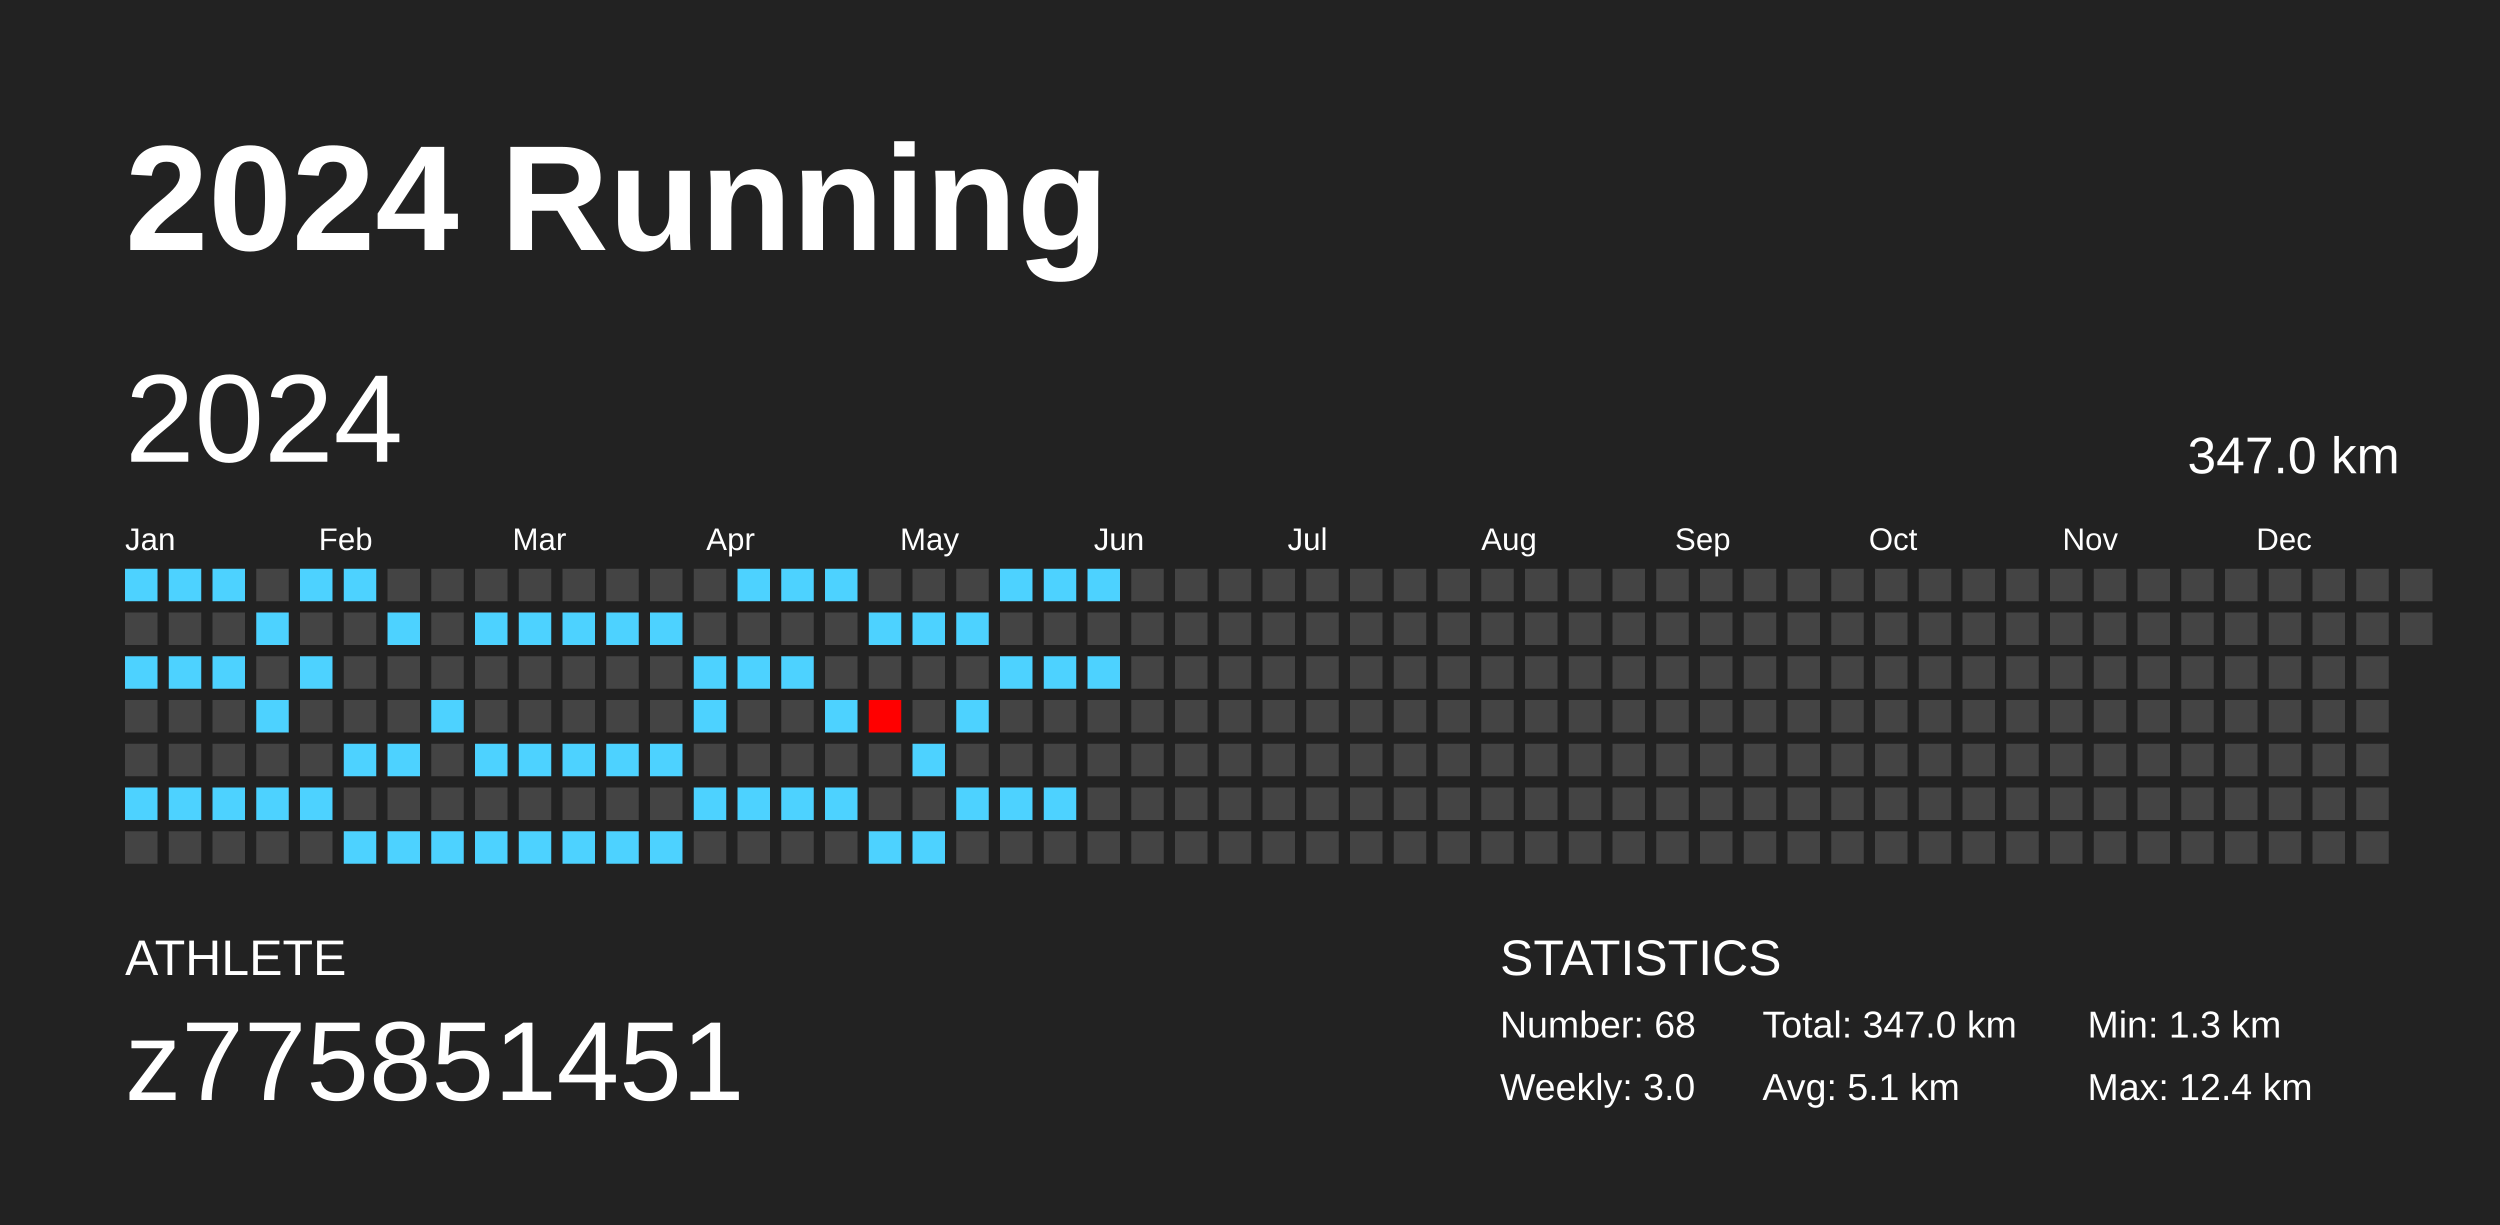
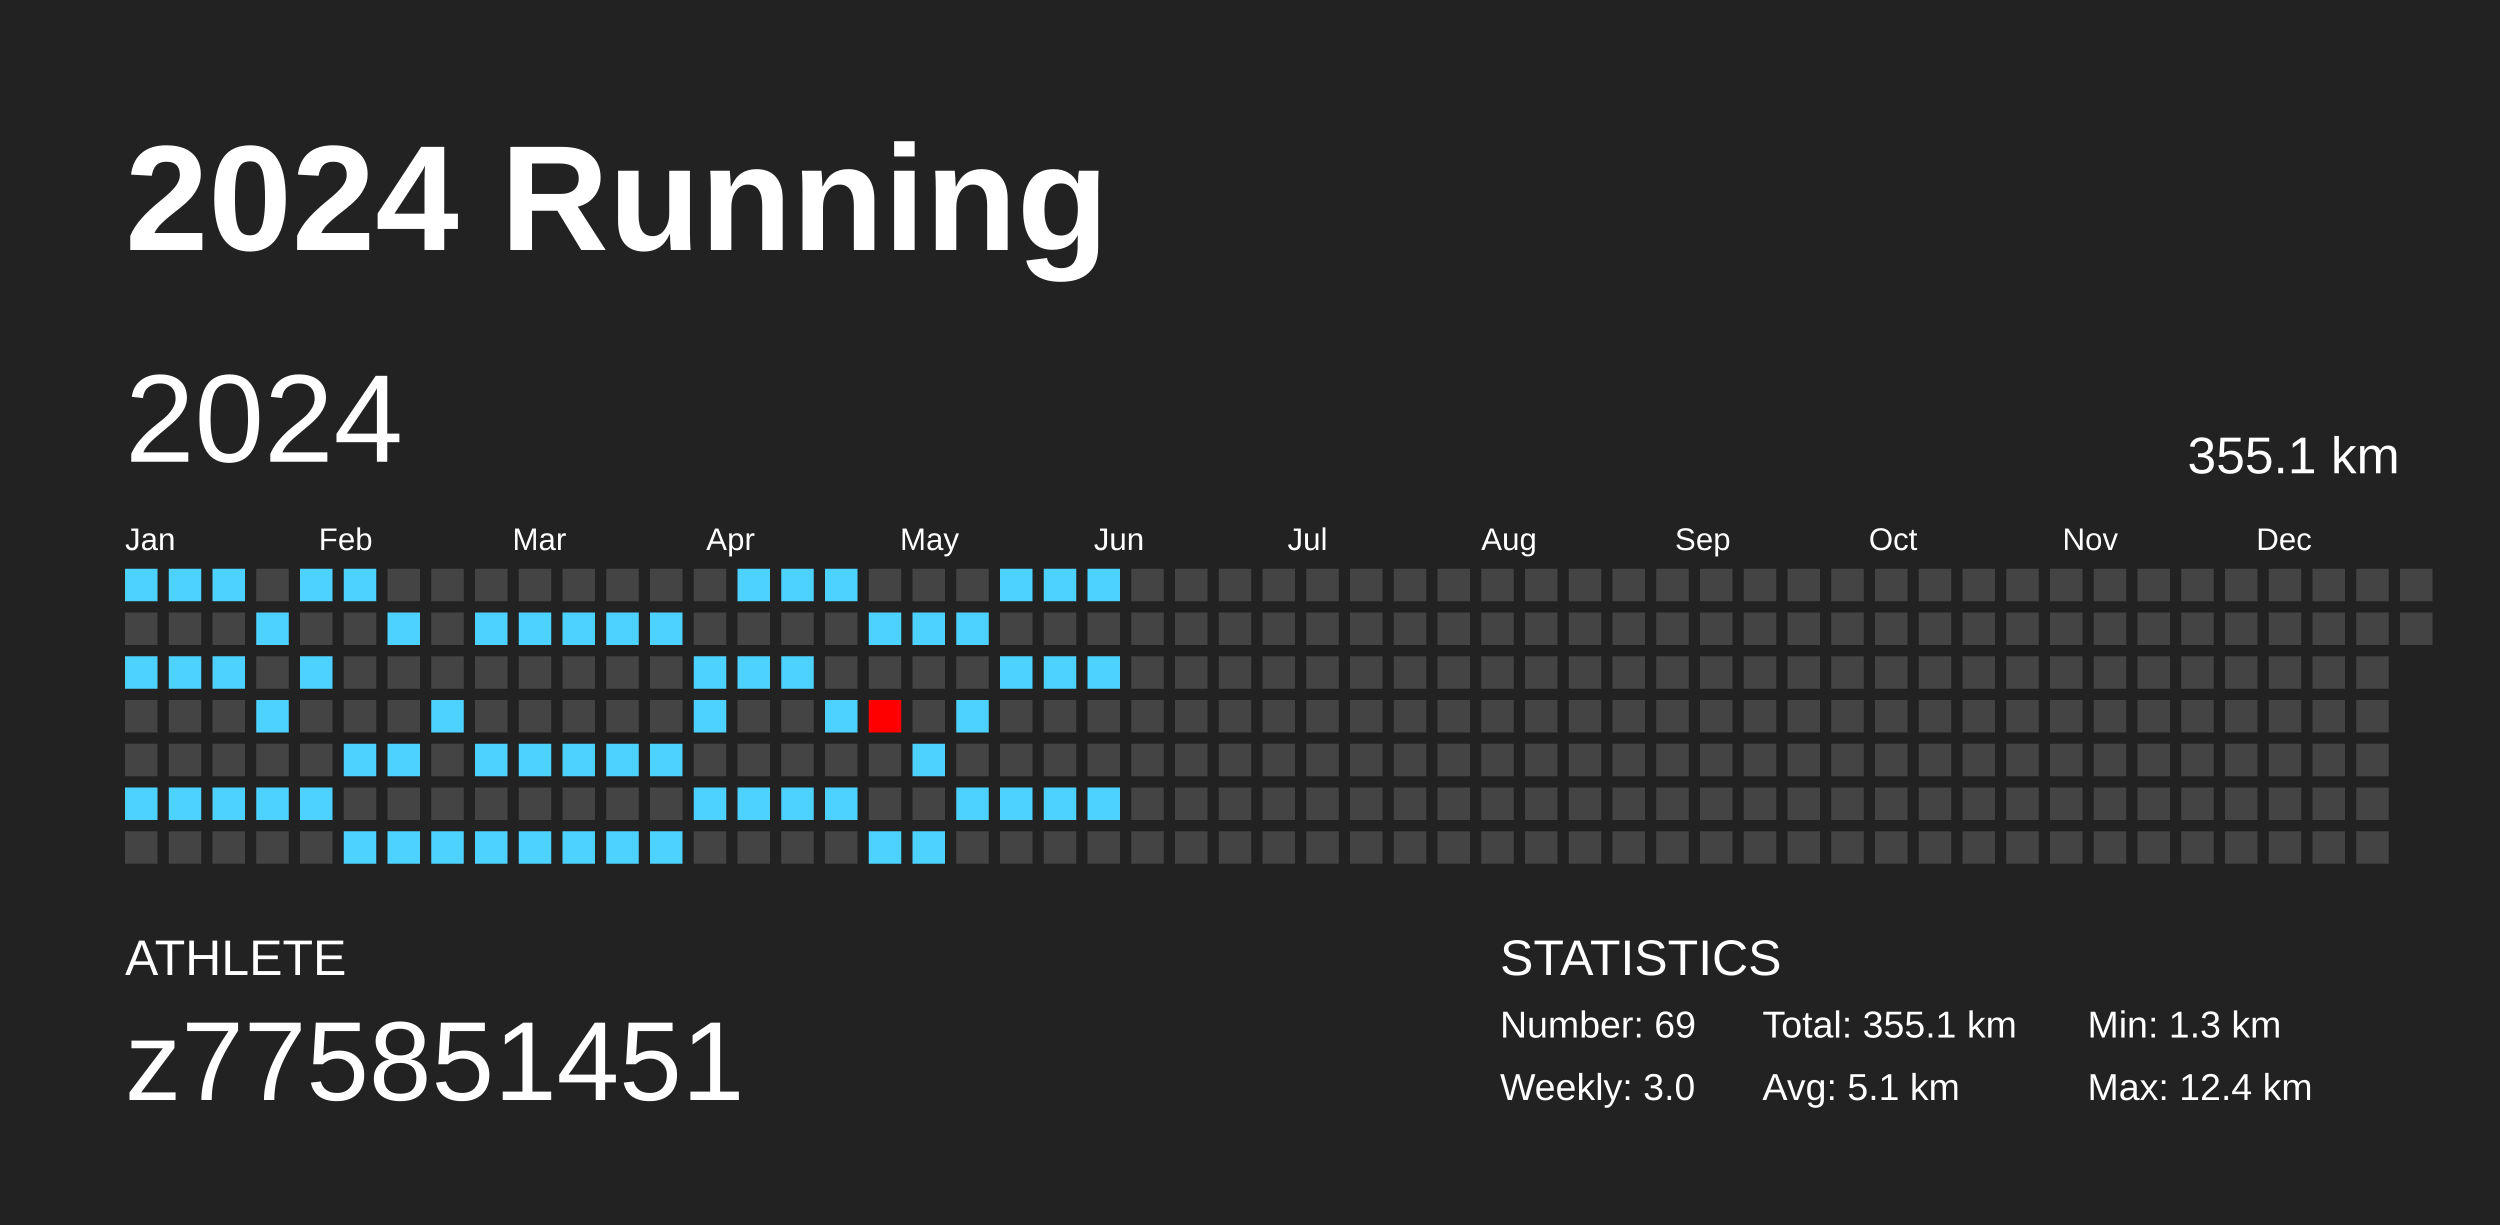
<svg xmlns="http://www.w3.org/2000/svg" baseProfile="full" height="98mm" version="1.1" viewBox="0,0,200,98" width="200mm">
  <defs />
  <rect fill="#222222" height="98" width="200" x="0" y="0" />
  <text fill="#FFFFFF" style="font-size:12px; font-family:Arial; font-weight:bold;" x="10" y="20">2024 Running</text>
  <text fill="#FFFFFF" style="font-size:4px; font-family:Arial" x="10" y="78">ATHLETE</text>
  <text fill="#FFFFFF" style="font-size:9px; font-family:Arial" x="10" y="88">z775851451</text>
  <text fill="#FFFFFF" style="font-size:4px; font-family:Arial" x="120" y="78">STATISTICS</text>
-   <text fill="#FFFFFF" style="font-size:3px; font-family:Arial" x="120" y="83">Number: 68</text>
+   <text fill="#FFFFFF" style="font-size:3px; font-family:Arial" x="120" y="83">Number: 69</text>
  <text fill="#FFFFFF" style="font-size:3px; font-family:Arial" x="120" y="88">Weekly: 3.0</text>
-   <text fill="#FFFFFF" style="font-size:3px; font-family:Arial" x="141" y="83">Total: 347.0 km</text>
+   <text fill="#FFFFFF" style="font-size:3px; font-family:Arial" x="141" y="83">Total: 355.1 km</text>
  <text fill="#FFFFFF" style="font-size:3px; font-family:Arial" x="141" y="88">Avg: 5.1 km</text>
  <text fill="#FFFFFF" style="font-size:3px; font-family:Arial" x="167" y="83">Min: 1.3 km</text>
  <text fill="#FFFFFF" style="font-size:3px; font-family:Arial" x="167" y="88">Max: 12.4 km</text>
  <text dominant-baseline="hanging" fill="#FFFFFF" style="font-size:10.0px; font-family:Arial;" x="10" y="30">2024</text>
-   <text dominant-baseline="hanging" fill="#FFFFFF" style="font-size:4.125px; font-family:Arial;" x="175" y="35">347.0 km</text>
+   <text dominant-baseline="hanging" fill="#FFFFFF" style="font-size:4.125px; font-family:Arial;" x="175" y="35">355.1 km</text>
  <text fill="#FFFFFF" style="font-size:2.5px; font-family:Arial" x="10.0" y="44">Jan</text>
  <text fill="#FFFFFF" style="font-size:2.5px; font-family:Arial" x="25.5" y="44">Feb</text>
  <text fill="#FFFFFF" style="font-size:2.5px; font-family:Arial" x="41.0" y="44">Mar</text>
  <text fill="#FFFFFF" style="font-size:2.5px; font-family:Arial" x="56.5" y="44">Apr</text>
  <text fill="#FFFFFF" style="font-size:2.5px; font-family:Arial" x="72.0" y="44">May</text>
  <text fill="#FFFFFF" style="font-size:2.5px; font-family:Arial" x="87.5" y="44">Jun</text>
  <text fill="#FFFFFF" style="font-size:2.5px; font-family:Arial" x="103.0" y="44">Jul</text>
  <text fill="#FFFFFF" style="font-size:2.5px; font-family:Arial" x="118.5" y="44">Aug</text>
  <text fill="#FFFFFF" style="font-size:2.5px; font-family:Arial" x="134.0" y="44">Sep</text>
  <text fill="#FFFFFF" style="font-size:2.5px; font-family:Arial" x="149.5" y="44">Oct</text>
  <text fill="#FFFFFF" style="font-size:2.5px; font-family:Arial" x="165.0" y="44">Nov</text>
  <text fill="#FFFFFF" style="font-size:2.5px; font-family:Arial" x="180.5" y="44">Dec</text>
  <rect fill="#4dd2ff" height="2.6" width="2.6" x="10.0" y="45.5" />
  <rect fill="#444444" height="2.6" width="2.6" x="10.0" y="49.0" />
  <rect fill="#4dd2ff" height="2.6" width="2.6" x="10.0" y="52.5" />
  <rect fill="#444444" height="2.6" width="2.6" x="10.0" y="56.0" />
  <rect fill="#444444" height="2.6" width="2.6" x="10.0" y="59.5" />
  <rect fill="#4dd2ff" height="2.6" width="2.6" x="10.0" y="63.0" />
  <rect fill="#444444" height="2.6" width="2.6" x="10.0" y="66.5" />
  <rect fill="#4dd2ff" height="2.6" width="2.6" x="13.5" y="45.5" />
  <rect fill="#444444" height="2.6" width="2.6" x="13.5" y="49.0" />
  <rect fill="#4dd2ff" height="2.6" width="2.6" x="13.5" y="52.5" />
  <rect fill="#444444" height="2.6" width="2.6" x="13.5" y="56.0" />
  <rect fill="#444444" height="2.6" width="2.6" x="13.5" y="59.5" />
  <rect fill="#4dd2ff" height="2.6" width="2.6" x="13.5" y="63.0" />
  <rect fill="#444444" height="2.6" width="2.6" x="13.5" y="66.5" />
  <rect fill="#4dd2ff" height="2.6" width="2.6" x="17.0" y="45.5" />
  <rect fill="#444444" height="2.6" width="2.6" x="17.0" y="49.0" />
  <rect fill="#4dd2ff" height="2.6" width="2.6" x="17.0" y="52.5" />
  <rect fill="#444444" height="2.6" width="2.6" x="17.0" y="56.0" />
  <rect fill="#444444" height="2.6" width="2.6" x="17.0" y="59.5" />
  <rect fill="#4dd2ff" height="2.6" width="2.6" x="17.0" y="63.0" />
  <rect fill="#444444" height="2.6" width="2.6" x="17.0" y="66.5" />
  <rect fill="#444444" height="2.6" width="2.6" x="20.5" y="45.5" />
  <rect fill="#4dd2ff" height="2.6" width="2.6" x="20.5" y="49.0" />
  <rect fill="#444444" height="2.6" width="2.6" x="20.5" y="52.5" />
  <rect fill="#4dd2ff" height="2.6" width="2.6" x="20.5" y="56.0" />
  <rect fill="#444444" height="2.6" width="2.6" x="20.5" y="59.5" />
  <rect fill="#4dd2ff" height="2.6" width="2.6" x="20.5" y="63.0" />
  <rect fill="#444444" height="2.6" width="2.6" x="20.5" y="66.5" />
  <rect fill="#4dd2ff" height="2.6" width="2.6" x="24.0" y="45.5" />
  <rect fill="#444444" height="2.6" width="2.6" x="24.0" y="49.0" />
  <rect fill="#4dd2ff" height="2.6" width="2.6" x="24.0" y="52.5" />
  <rect fill="#444444" height="2.6" width="2.6" x="24.0" y="56.0" />
  <rect fill="#444444" height="2.6" width="2.6" x="24.0" y="59.5" />
  <rect fill="#4dd2ff" height="2.6" width="2.6" x="24.0" y="63.0" />
  <rect fill="#444444" height="2.6" width="2.6" x="24.0" y="66.5" />
  <rect fill="#4dd2ff" height="2.6" width="2.6" x="27.5" y="45.5" />
  <rect fill="#444444" height="2.6" width="2.6" x="27.5" y="49.0" />
  <rect fill="#444444" height="2.6" width="2.6" x="27.5" y="52.5" />
  <rect fill="#444444" height="2.6" width="2.6" x="27.5" y="56.0" />
  <rect fill="#4dd2ff" height="2.6" width="2.6" x="27.5" y="59.5" />
  <rect fill="#444444" height="2.6" width="2.6" x="27.5" y="63.0" />
  <rect fill="#4dd2ff" height="2.6" width="2.6" x="27.5" y="66.5" />
  <rect fill="#444444" height="2.6" width="2.6" x="31.0" y="45.5" />
  <rect fill="#4dd2ff" height="2.6" width="2.6" x="31.0" y="49.0" />
  <rect fill="#444444" height="2.6" width="2.6" x="31.0" y="52.5" />
  <rect fill="#444444" height="2.6" width="2.6" x="31.0" y="56.0" />
  <rect fill="#4dd2ff" height="2.6" width="2.6" x="31.0" y="59.5" />
  <rect fill="#444444" height="2.6" width="2.6" x="31.0" y="63.0" />
  <rect fill="#4dd2ff" height="2.6" width="2.6" x="31.0" y="66.5" />
  <rect fill="#444444" height="2.6" width="2.6" x="34.5" y="45.5" />
  <rect fill="#444444" height="2.6" width="2.6" x="34.5" y="49.0" />
  <rect fill="#444444" height="2.6" width="2.6" x="34.5" y="52.5" />
  <rect fill="#4dd2ff" height="2.6" width="2.6" x="34.5" y="56.0" />
  <rect fill="#444444" height="2.6" width="2.6" x="34.5" y="59.5" />
  <rect fill="#444444" height="2.6" width="2.6" x="34.5" y="63.0" />
  <rect fill="#4dd2ff" height="2.6" width="2.6" x="34.5" y="66.5" />
  <rect fill="#444444" height="2.6" width="2.6" x="38.0" y="45.5" />
  <rect fill="#4dd2ff" height="2.6" width="2.6" x="38.0" y="49.0" />
  <rect fill="#444444" height="2.6" width="2.6" x="38.0" y="52.5" />
  <rect fill="#444444" height="2.6" width="2.6" x="38.0" y="56.0" />
  <rect fill="#4dd2ff" height="2.6" width="2.6" x="38.0" y="59.5" />
  <rect fill="#444444" height="2.6" width="2.6" x="38.0" y="63.0" />
  <rect fill="#4dd2ff" height="2.6" width="2.6" x="38.0" y="66.5" />
  <rect fill="#444444" height="2.6" width="2.6" x="41.5" y="45.5" />
  <rect fill="#4dd2ff" height="2.6" width="2.6" x="41.5" y="49.0" />
  <rect fill="#444444" height="2.6" width="2.6" x="41.5" y="52.5" />
  <rect fill="#444444" height="2.6" width="2.6" x="41.5" y="56.0" />
  <rect fill="#4dd2ff" height="2.6" width="2.6" x="41.5" y="59.5" />
  <rect fill="#444444" height="2.6" width="2.6" x="41.5" y="63.0" />
  <rect fill="#4dd2ff" height="2.6" width="2.6" x="41.5" y="66.5" />
  <rect fill="#444444" height="2.6" width="2.6" x="45.0" y="45.5" />
  <rect fill="#4dd2ff" height="2.6" width="2.6" x="45.0" y="49.0" />
  <rect fill="#444444" height="2.6" width="2.6" x="45.0" y="52.5" />
  <rect fill="#444444" height="2.6" width="2.6" x="45.0" y="56.0" />
  <rect fill="#4dd2ff" height="2.6" width="2.6" x="45.0" y="59.5" />
  <rect fill="#444444" height="2.6" width="2.6" x="45.0" y="63.0" />
  <rect fill="#4dd2ff" height="2.6" width="2.6" x="45.0" y="66.5" />
  <rect fill="#444444" height="2.6" width="2.6" x="48.5" y="45.5" />
  <rect fill="#4dd2ff" height="2.6" width="2.6" x="48.5" y="49.0" />
  <rect fill="#444444" height="2.6" width="2.6" x="48.5" y="52.5" />
  <rect fill="#444444" height="2.6" width="2.6" x="48.5" y="56.0" />
  <rect fill="#4dd2ff" height="2.6" width="2.6" x="48.5" y="59.5" />
  <rect fill="#444444" height="2.6" width="2.6" x="48.5" y="63.0" />
  <rect fill="#4dd2ff" height="2.6" width="2.6" x="48.5" y="66.5" />
  <rect fill="#444444" height="2.6" width="2.6" x="52.0" y="45.5" />
  <rect fill="#4dd2ff" height="2.6" width="2.6" x="52.0" y="49.0" />
  <rect fill="#444444" height="2.6" width="2.6" x="52.0" y="52.5" />
  <rect fill="#444444" height="2.6" width="2.6" x="52.0" y="56.0" />
  <rect fill="#4dd2ff" height="2.6" width="2.6" x="52.0" y="59.5" />
  <rect fill="#444444" height="2.6" width="2.6" x="52.0" y="63.0" />
  <rect fill="#4dd2ff" height="2.6" width="2.6" x="52.0" y="66.5" />
  <rect fill="#444444" height="2.6" width="2.6" x="55.5" y="45.5" />
  <rect fill="#444444" height="2.6" width="2.6" x="55.5" y="49.0" />
  <rect fill="#4dd2ff" height="2.6" width="2.6" x="55.5" y="52.5" />
  <rect fill="#4dd2ff" height="2.6" width="2.6" x="55.5" y="56.0" />
  <rect fill="#444444" height="2.6" width="2.6" x="55.5" y="59.5" />
  <rect fill="#4dd2ff" height="2.6" width="2.6" x="55.5" y="63.0" />
  <rect fill="#444444" height="2.6" width="2.6" x="55.5" y="66.5" />
  <rect fill="#4dd2ff" height="2.6" width="2.6" x="59.0" y="45.5" />
  <rect fill="#444444" height="2.6" width="2.6" x="59.0" y="49.0" />
  <rect fill="#4dd2ff" height="2.6" width="2.6" x="59.0" y="52.5" />
  <rect fill="#444444" height="2.6" width="2.6" x="59.0" y="56.0" />
  <rect fill="#444444" height="2.6" width="2.6" x="59.0" y="59.5" />
  <rect fill="#4dd2ff" height="2.6" width="2.6" x="59.0" y="63.0" />
  <rect fill="#444444" height="2.6" width="2.6" x="59.0" y="66.5" />
  <rect fill="#4dd2ff" height="2.6" width="2.6" x="62.5" y="45.5" />
  <rect fill="#444444" height="2.6" width="2.6" x="62.5" y="49.0" />
  <rect fill="#4dd2ff" height="2.6" width="2.6" x="62.5" y="52.5" />
  <rect fill="#444444" height="2.6" width="2.6" x="62.5" y="56.0" />
  <rect fill="#444444" height="2.6" width="2.6" x="62.5" y="59.5" />
  <rect fill="#4dd2ff" height="2.6" width="2.6" x="62.5" y="63.0" />
  <rect fill="#444444" height="2.6" width="2.6" x="62.5" y="66.5" />
  <rect fill="#4dd2ff" height="2.6" width="2.6" x="66.0" y="45.5" />
  <rect fill="#444444" height="2.6" width="2.6" x="66.0" y="49.0" />
  <rect fill="#444444" height="2.6" width="2.6" x="66.0" y="52.5" />
  <rect fill="#4dd2ff" height="2.6" width="2.6" x="66.0" y="56.0" />
  <rect fill="#444444" height="2.6" width="2.6" x="66.0" y="59.5" />
  <rect fill="#4dd2ff" height="2.6" width="2.6" x="66.0" y="63.0" />
  <rect fill="#444444" height="2.6" width="2.6" x="66.0" y="66.5" />
  <rect fill="#444444" height="2.6" width="2.6" x="69.5" y="45.5" />
  <rect fill="#4dd2ff" height="2.6" width="2.6" x="69.5" y="49.0" />
  <rect fill="#444444" height="2.6" width="2.6" x="69.5" y="52.5" />
  <rect fill="#ff0000" height="2.6" width="2.6" x="69.5" y="56.0" />
  <rect fill="#444444" height="2.6" width="2.6" x="69.5" y="59.5" />
  <rect fill="#444444" height="2.6" width="2.6" x="69.5" y="63.0" />
  <rect fill="#4dd2ff" height="2.6" width="2.6" x="69.5" y="66.5" />
  <rect fill="#444444" height="2.6" width="2.6" x="73.0" y="45.5" />
  <rect fill="#4dd2ff" height="2.6" width="2.6" x="73.0" y="49.0" />
  <rect fill="#444444" height="2.6" width="2.6" x="73.0" y="52.5" />
  <rect fill="#444444" height="2.6" width="2.6" x="73.0" y="56.0" />
  <rect fill="#4dd2ff" height="2.6" width="2.6" x="73.0" y="59.5" />
  <rect fill="#444444" height="2.6" width="2.6" x="73.0" y="63.0" />
  <rect fill="#4dd2ff" height="2.6" width="2.6" x="73.0" y="66.5" />
  <rect fill="#444444" height="2.6" width="2.6" x="76.5" y="45.5" />
  <rect fill="#4dd2ff" height="2.6" width="2.6" x="76.5" y="49.0" />
  <rect fill="#444444" height="2.6" width="2.6" x="76.5" y="52.5" />
  <rect fill="#4dd2ff" height="2.6" width="2.6" x="76.5" y="56.0" />
  <rect fill="#444444" height="2.6" width="2.6" x="76.5" y="59.5" />
  <rect fill="#4dd2ff" height="2.6" width="2.6" x="76.5" y="63.0" />
  <rect fill="#444444" height="2.6" width="2.6" x="76.5" y="66.5" />
  <rect fill="#4dd2ff" height="2.6" width="2.6" x="80.0" y="45.5" />
  <rect fill="#444444" height="2.6" width="2.6" x="80.0" y="49.0" />
  <rect fill="#4dd2ff" height="2.6" width="2.6" x="80.0" y="52.5" />
  <rect fill="#444444" height="2.6" width="2.6" x="80.0" y="56.0" />
  <rect fill="#444444" height="2.6" width="2.6" x="80.0" y="59.5" />
  <rect fill="#4dd2ff" height="2.6" width="2.6" x="80.0" y="63.0" />
  <rect fill="#444444" height="2.6" width="2.6" x="80.0" y="66.5" />
  <rect fill="#4dd2ff" height="2.6" width="2.6" x="83.5" y="45.5" />
  <rect fill="#444444" height="2.6" width="2.6" x="83.5" y="49.0" />
  <rect fill="#4dd2ff" height="2.6" width="2.6" x="83.5" y="52.5" />
  <rect fill="#444444" height="2.6" width="2.6" x="83.5" y="56.0" />
  <rect fill="#444444" height="2.6" width="2.6" x="83.5" y="59.5" />
  <rect fill="#4dd2ff" height="2.6" width="2.6" x="83.5" y="63.0" />
  <rect fill="#444444" height="2.6" width="2.6" x="83.5" y="66.5" />
  <rect fill="#4dd2ff" height="2.6" width="2.6" x="87.0" y="45.5" />
  <rect fill="#444444" height="2.6" width="2.6" x="87.0" y="49.0" />
  <rect fill="#4dd2ff" height="2.6" width="2.6" x="87.0" y="52.5" />
  <rect fill="#444444" height="2.6" width="2.6" x="87.0" y="56.0" />
  <rect fill="#444444" height="2.6" width="2.6" x="87.0" y="59.5" />
-   <rect fill="#444444" height="2.6" width="2.6" x="87.0" y="63.0" />
+   <rect fill="#4dd2ff" height="2.6" width="2.6" x="87.0" y="63.0" />
  <rect fill="#444444" height="2.6" width="2.6" x="87.0" y="66.5" />
  <rect fill="#444444" height="2.6" width="2.6" x="90.5" y="45.5" />
  <rect fill="#444444" height="2.6" width="2.6" x="90.5" y="49.0" />
  <rect fill="#444444" height="2.6" width="2.6" x="90.5" y="52.5" />
  <rect fill="#444444" height="2.6" width="2.6" x="90.5" y="56.0" />
  <rect fill="#444444" height="2.6" width="2.6" x="90.5" y="59.5" />
  <rect fill="#444444" height="2.6" width="2.6" x="90.5" y="63.0" />
  <rect fill="#444444" height="2.6" width="2.6" x="90.5" y="66.5" />
  <rect fill="#444444" height="2.6" width="2.6" x="94.0" y="45.5" />
  <rect fill="#444444" height="2.6" width="2.6" x="94.0" y="49.0" />
  <rect fill="#444444" height="2.6" width="2.6" x="94.0" y="52.5" />
  <rect fill="#444444" height="2.6" width="2.6" x="94.0" y="56.0" />
  <rect fill="#444444" height="2.6" width="2.6" x="94.0" y="59.5" />
  <rect fill="#444444" height="2.6" width="2.6" x="94.0" y="63.0" />
  <rect fill="#444444" height="2.6" width="2.6" x="94.0" y="66.5" />
  <rect fill="#444444" height="2.6" width="2.6" x="97.5" y="45.5" />
  <rect fill="#444444" height="2.6" width="2.6" x="97.5" y="49.0" />
  <rect fill="#444444" height="2.6" width="2.6" x="97.5" y="52.5" />
  <rect fill="#444444" height="2.6" width="2.6" x="97.5" y="56.0" />
  <rect fill="#444444" height="2.6" width="2.6" x="97.5" y="59.5" />
  <rect fill="#444444" height="2.6" width="2.6" x="97.5" y="63.0" />
  <rect fill="#444444" height="2.6" width="2.6" x="97.5" y="66.5" />
  <rect fill="#444444" height="2.6" width="2.6" x="101.0" y="45.5" />
  <rect fill="#444444" height="2.6" width="2.6" x="101.0" y="49.0" />
  <rect fill="#444444" height="2.6" width="2.6" x="101.0" y="52.5" />
  <rect fill="#444444" height="2.6" width="2.6" x="101.0" y="56.0" />
  <rect fill="#444444" height="2.6" width="2.6" x="101.0" y="59.5" />
  <rect fill="#444444" height="2.6" width="2.6" x="101.0" y="63.0" />
  <rect fill="#444444" height="2.6" width="2.6" x="101.0" y="66.5" />
  <rect fill="#444444" height="2.6" width="2.6" x="104.5" y="45.5" />
  <rect fill="#444444" height="2.6" width="2.6" x="104.5" y="49.0" />
  <rect fill="#444444" height="2.6" width="2.6" x="104.5" y="52.5" />
  <rect fill="#444444" height="2.6" width="2.6" x="104.5" y="56.0" />
  <rect fill="#444444" height="2.6" width="2.6" x="104.5" y="59.5" />
  <rect fill="#444444" height="2.6" width="2.6" x="104.5" y="63.0" />
  <rect fill="#444444" height="2.6" width="2.6" x="104.5" y="66.5" />
  <rect fill="#444444" height="2.6" width="2.6" x="108.0" y="45.5" />
  <rect fill="#444444" height="2.6" width="2.6" x="108.0" y="49.0" />
  <rect fill="#444444" height="2.6" width="2.6" x="108.0" y="52.5" />
  <rect fill="#444444" height="2.6" width="2.6" x="108.0" y="56.0" />
  <rect fill="#444444" height="2.6" width="2.6" x="108.0" y="59.5" />
  <rect fill="#444444" height="2.6" width="2.6" x="108.0" y="63.0" />
  <rect fill="#444444" height="2.6" width="2.6" x="108.0" y="66.5" />
  <rect fill="#444444" height="2.6" width="2.6" x="111.5" y="45.5" />
  <rect fill="#444444" height="2.6" width="2.6" x="111.5" y="49.0" />
  <rect fill="#444444" height="2.6" width="2.6" x="111.5" y="52.5" />
  <rect fill="#444444" height="2.6" width="2.6" x="111.5" y="56.0" />
  <rect fill="#444444" height="2.6" width="2.6" x="111.5" y="59.5" />
  <rect fill="#444444" height="2.6" width="2.6" x="111.5" y="63.0" />
  <rect fill="#444444" height="2.6" width="2.6" x="111.5" y="66.5" />
  <rect fill="#444444" height="2.6" width="2.6" x="115.0" y="45.5" />
  <rect fill="#444444" height="2.6" width="2.6" x="115.0" y="49.0" />
  <rect fill="#444444" height="2.6" width="2.6" x="115.0" y="52.5" />
  <rect fill="#444444" height="2.6" width="2.6" x="115.0" y="56.0" />
  <rect fill="#444444" height="2.6" width="2.6" x="115.0" y="59.5" />
  <rect fill="#444444" height="2.6" width="2.6" x="115.0" y="63.0" />
  <rect fill="#444444" height="2.6" width="2.6" x="115.0" y="66.5" />
  <rect fill="#444444" height="2.6" width="2.6" x="118.5" y="45.5" />
  <rect fill="#444444" height="2.6" width="2.6" x="118.5" y="49.0" />
  <rect fill="#444444" height="2.6" width="2.6" x="118.5" y="52.5" />
  <rect fill="#444444" height="2.6" width="2.6" x="118.5" y="56.0" />
  <rect fill="#444444" height="2.6" width="2.6" x="118.5" y="59.5" />
  <rect fill="#444444" height="2.6" width="2.6" x="118.5" y="63.0" />
  <rect fill="#444444" height="2.6" width="2.6" x="118.5" y="66.5" />
  <rect fill="#444444" height="2.6" width="2.6" x="122.0" y="45.5" />
  <rect fill="#444444" height="2.6" width="2.6" x="122.0" y="49.0" />
  <rect fill="#444444" height="2.6" width="2.6" x="122.0" y="52.5" />
  <rect fill="#444444" height="2.6" width="2.6" x="122.0" y="56.0" />
  <rect fill="#444444" height="2.6" width="2.6" x="122.0" y="59.5" />
  <rect fill="#444444" height="2.6" width="2.6" x="122.0" y="63.0" />
  <rect fill="#444444" height="2.6" width="2.6" x="122.0" y="66.5" />
  <rect fill="#444444" height="2.6" width="2.6" x="125.5" y="45.5" />
  <rect fill="#444444" height="2.6" width="2.6" x="125.5" y="49.0" />
  <rect fill="#444444" height="2.6" width="2.6" x="125.5" y="52.5" />
  <rect fill="#444444" height="2.6" width="2.6" x="125.5" y="56.0" />
  <rect fill="#444444" height="2.6" width="2.6" x="125.5" y="59.5" />
  <rect fill="#444444" height="2.6" width="2.6" x="125.5" y="63.0" />
  <rect fill="#444444" height="2.6" width="2.6" x="125.5" y="66.5" />
  <rect fill="#444444" height="2.6" width="2.6" x="129.0" y="45.5" />
  <rect fill="#444444" height="2.6" width="2.6" x="129.0" y="49.0" />
  <rect fill="#444444" height="2.6" width="2.6" x="129.0" y="52.5" />
  <rect fill="#444444" height="2.6" width="2.6" x="129.0" y="56.0" />
  <rect fill="#444444" height="2.6" width="2.6" x="129.0" y="59.5" />
  <rect fill="#444444" height="2.6" width="2.6" x="129.0" y="63.0" />
  <rect fill="#444444" height="2.6" width="2.6" x="129.0" y="66.5" />
  <rect fill="#444444" height="2.6" width="2.6" x="132.5" y="45.5" />
  <rect fill="#444444" height="2.6" width="2.6" x="132.5" y="49.0" />
  <rect fill="#444444" height="2.6" width="2.6" x="132.5" y="52.5" />
  <rect fill="#444444" height="2.6" width="2.6" x="132.5" y="56.0" />
  <rect fill="#444444" height="2.6" width="2.6" x="132.5" y="59.5" />
  <rect fill="#444444" height="2.6" width="2.6" x="132.5" y="63.0" />
  <rect fill="#444444" height="2.6" width="2.6" x="132.5" y="66.5" />
  <rect fill="#444444" height="2.6" width="2.6" x="136.0" y="45.5" />
  <rect fill="#444444" height="2.6" width="2.6" x="136.0" y="49.0" />
  <rect fill="#444444" height="2.6" width="2.6" x="136.0" y="52.5" />
  <rect fill="#444444" height="2.6" width="2.6" x="136.0" y="56.0" />
  <rect fill="#444444" height="2.6" width="2.6" x="136.0" y="59.5" />
  <rect fill="#444444" height="2.6" width="2.6" x="136.0" y="63.0" />
  <rect fill="#444444" height="2.6" width="2.6" x="136.0" y="66.5" />
  <rect fill="#444444" height="2.6" width="2.6" x="139.5" y="45.5" />
  <rect fill="#444444" height="2.6" width="2.6" x="139.5" y="49.0" />
  <rect fill="#444444" height="2.6" width="2.6" x="139.5" y="52.5" />
  <rect fill="#444444" height="2.6" width="2.6" x="139.5" y="56.0" />
  <rect fill="#444444" height="2.6" width="2.6" x="139.5" y="59.5" />
  <rect fill="#444444" height="2.6" width="2.6" x="139.5" y="63.0" />
  <rect fill="#444444" height="2.6" width="2.6" x="139.5" y="66.5" />
  <rect fill="#444444" height="2.6" width="2.6" x="143.0" y="45.5" />
  <rect fill="#444444" height="2.6" width="2.6" x="143.0" y="49.0" />
  <rect fill="#444444" height="2.6" width="2.6" x="143.0" y="52.5" />
  <rect fill="#444444" height="2.6" width="2.6" x="143.0" y="56.0" />
  <rect fill="#444444" height="2.6" width="2.6" x="143.0" y="59.5" />
  <rect fill="#444444" height="2.6" width="2.6" x="143.0" y="63.0" />
  <rect fill="#444444" height="2.6" width="2.6" x="143.0" y="66.5" />
  <rect fill="#444444" height="2.6" width="2.6" x="146.5" y="45.5" />
  <rect fill="#444444" height="2.6" width="2.6" x="146.5" y="49.0" />
  <rect fill="#444444" height="2.6" width="2.6" x="146.5" y="52.5" />
  <rect fill="#444444" height="2.6" width="2.6" x="146.5" y="56.0" />
  <rect fill="#444444" height="2.6" width="2.6" x="146.5" y="59.5" />
  <rect fill="#444444" height="2.6" width="2.6" x="146.5" y="63.0" />
  <rect fill="#444444" height="2.6" width="2.6" x="146.5" y="66.5" />
  <rect fill="#444444" height="2.6" width="2.6" x="150.0" y="45.5" />
  <rect fill="#444444" height="2.6" width="2.6" x="150.0" y="49.0" />
  <rect fill="#444444" height="2.6" width="2.6" x="150.0" y="52.5" />
  <rect fill="#444444" height="2.6" width="2.6" x="150.0" y="56.0" />
  <rect fill="#444444" height="2.6" width="2.6" x="150.0" y="59.5" />
  <rect fill="#444444" height="2.6" width="2.6" x="150.0" y="63.0" />
  <rect fill="#444444" height="2.6" width="2.6" x="150.0" y="66.5" />
  <rect fill="#444444" height="2.6" width="2.6" x="153.5" y="45.5" />
  <rect fill="#444444" height="2.6" width="2.6" x="153.5" y="49.0" />
  <rect fill="#444444" height="2.6" width="2.6" x="153.5" y="52.5" />
  <rect fill="#444444" height="2.6" width="2.6" x="153.5" y="56.0" />
  <rect fill="#444444" height="2.6" width="2.6" x="153.5" y="59.5" />
  <rect fill="#444444" height="2.6" width="2.6" x="153.5" y="63.0" />
  <rect fill="#444444" height="2.6" width="2.6" x="153.5" y="66.5" />
  <rect fill="#444444" height="2.6" width="2.6" x="157.0" y="45.5" />
  <rect fill="#444444" height="2.6" width="2.6" x="157.0" y="49.0" />
  <rect fill="#444444" height="2.6" width="2.6" x="157.0" y="52.5" />
  <rect fill="#444444" height="2.6" width="2.6" x="157.0" y="56.0" />
  <rect fill="#444444" height="2.6" width="2.6" x="157.0" y="59.5" />
  <rect fill="#444444" height="2.6" width="2.6" x="157.0" y="63.0" />
  <rect fill="#444444" height="2.6" width="2.6" x="157.0" y="66.5" />
  <rect fill="#444444" height="2.6" width="2.6" x="160.5" y="45.5" />
  <rect fill="#444444" height="2.6" width="2.6" x="160.5" y="49.0" />
  <rect fill="#444444" height="2.6" width="2.6" x="160.5" y="52.5" />
  <rect fill="#444444" height="2.6" width="2.6" x="160.5" y="56.0" />
  <rect fill="#444444" height="2.6" width="2.6" x="160.5" y="59.5" />
  <rect fill="#444444" height="2.6" width="2.6" x="160.5" y="63.0" />
  <rect fill="#444444" height="2.6" width="2.6" x="160.5" y="66.5" />
  <rect fill="#444444" height="2.6" width="2.6" x="164.0" y="45.5" />
  <rect fill="#444444" height="2.6" width="2.6" x="164.0" y="49.0" />
  <rect fill="#444444" height="2.6" width="2.6" x="164.0" y="52.5" />
  <rect fill="#444444" height="2.6" width="2.6" x="164.0" y="56.0" />
  <rect fill="#444444" height="2.6" width="2.6" x="164.0" y="59.5" />
  <rect fill="#444444" height="2.6" width="2.6" x="164.0" y="63.0" />
  <rect fill="#444444" height="2.6" width="2.6" x="164.0" y="66.5" />
  <rect fill="#444444" height="2.6" width="2.6" x="167.5" y="45.5" />
  <rect fill="#444444" height="2.6" width="2.6" x="167.5" y="49.0" />
  <rect fill="#444444" height="2.6" width="2.6" x="167.5" y="52.5" />
  <rect fill="#444444" height="2.6" width="2.6" x="167.5" y="56.0" />
  <rect fill="#444444" height="2.6" width="2.6" x="167.5" y="59.5" />
  <rect fill="#444444" height="2.6" width="2.6" x="167.5" y="63.0" />
  <rect fill="#444444" height="2.6" width="2.6" x="167.5" y="66.5" />
  <rect fill="#444444" height="2.6" width="2.6" x="171.0" y="45.5" />
  <rect fill="#444444" height="2.6" width="2.6" x="171.0" y="49.0" />
  <rect fill="#444444" height="2.6" width="2.6" x="171.0" y="52.5" />
  <rect fill="#444444" height="2.6" width="2.6" x="171.0" y="56.0" />
  <rect fill="#444444" height="2.6" width="2.6" x="171.0" y="59.5" />
  <rect fill="#444444" height="2.6" width="2.6" x="171.0" y="63.0" />
  <rect fill="#444444" height="2.6" width="2.6" x="171.0" y="66.5" />
  <rect fill="#444444" height="2.6" width="2.6" x="174.5" y="45.5" />
  <rect fill="#444444" height="2.6" width="2.6" x="174.5" y="49.0" />
  <rect fill="#444444" height="2.6" width="2.6" x="174.5" y="52.5" />
  <rect fill="#444444" height="2.6" width="2.6" x="174.5" y="56.0" />
  <rect fill="#444444" height="2.6" width="2.6" x="174.5" y="59.5" />
  <rect fill="#444444" height="2.6" width="2.6" x="174.5" y="63.0" />
  <rect fill="#444444" height="2.6" width="2.6" x="174.5" y="66.5" />
  <rect fill="#444444" height="2.6" width="2.6" x="178.0" y="45.5" />
  <rect fill="#444444" height="2.6" width="2.6" x="178.0" y="49.0" />
  <rect fill="#444444" height="2.6" width="2.6" x="178.0" y="52.5" />
  <rect fill="#444444" height="2.6" width="2.6" x="178.0" y="56.0" />
  <rect fill="#444444" height="2.6" width="2.6" x="178.0" y="59.5" />
  <rect fill="#444444" height="2.6" width="2.6" x="178.0" y="63.0" />
  <rect fill="#444444" height="2.6" width="2.6" x="178.0" y="66.5" />
  <rect fill="#444444" height="2.6" width="2.6" x="181.5" y="45.5" />
  <rect fill="#444444" height="2.6" width="2.6" x="181.5" y="49.0" />
  <rect fill="#444444" height="2.6" width="2.6" x="181.5" y="52.5" />
  <rect fill="#444444" height="2.6" width="2.6" x="181.5" y="56.0" />
  <rect fill="#444444" height="2.6" width="2.6" x="181.5" y="59.5" />
  <rect fill="#444444" height="2.6" width="2.6" x="181.5" y="63.0" />
  <rect fill="#444444" height="2.6" width="2.6" x="181.5" y="66.5" />
  <rect fill="#444444" height="2.6" width="2.6" x="185.0" y="45.5" />
  <rect fill="#444444" height="2.6" width="2.6" x="185.0" y="49.0" />
  <rect fill="#444444" height="2.6" width="2.6" x="185.0" y="52.5" />
  <rect fill="#444444" height="2.6" width="2.6" x="185.0" y="56.0" />
  <rect fill="#444444" height="2.6" width="2.6" x="185.0" y="59.5" />
  <rect fill="#444444" height="2.6" width="2.6" x="185.0" y="63.0" />
  <rect fill="#444444" height="2.6" width="2.6" x="185.0" y="66.5" />
  <rect fill="#444444" height="2.6" width="2.6" x="188.5" y="45.5" />
  <rect fill="#444444" height="2.6" width="2.6" x="188.5" y="49.0" />
  <rect fill="#444444" height="2.6" width="2.6" x="188.5" y="52.5" />
  <rect fill="#444444" height="2.6" width="2.6" x="188.5" y="56.0" />
  <rect fill="#444444" height="2.6" width="2.6" x="188.5" y="59.5" />
  <rect fill="#444444" height="2.6" width="2.6" x="188.5" y="63.0" />
  <rect fill="#444444" height="2.6" width="2.6" x="188.5" y="66.5" />
  <rect fill="#444444" height="2.6" width="2.6" x="192.0" y="45.5" />
  <rect fill="#444444" height="2.6" width="2.6" x="192.0" y="49.0" />
</svg>
